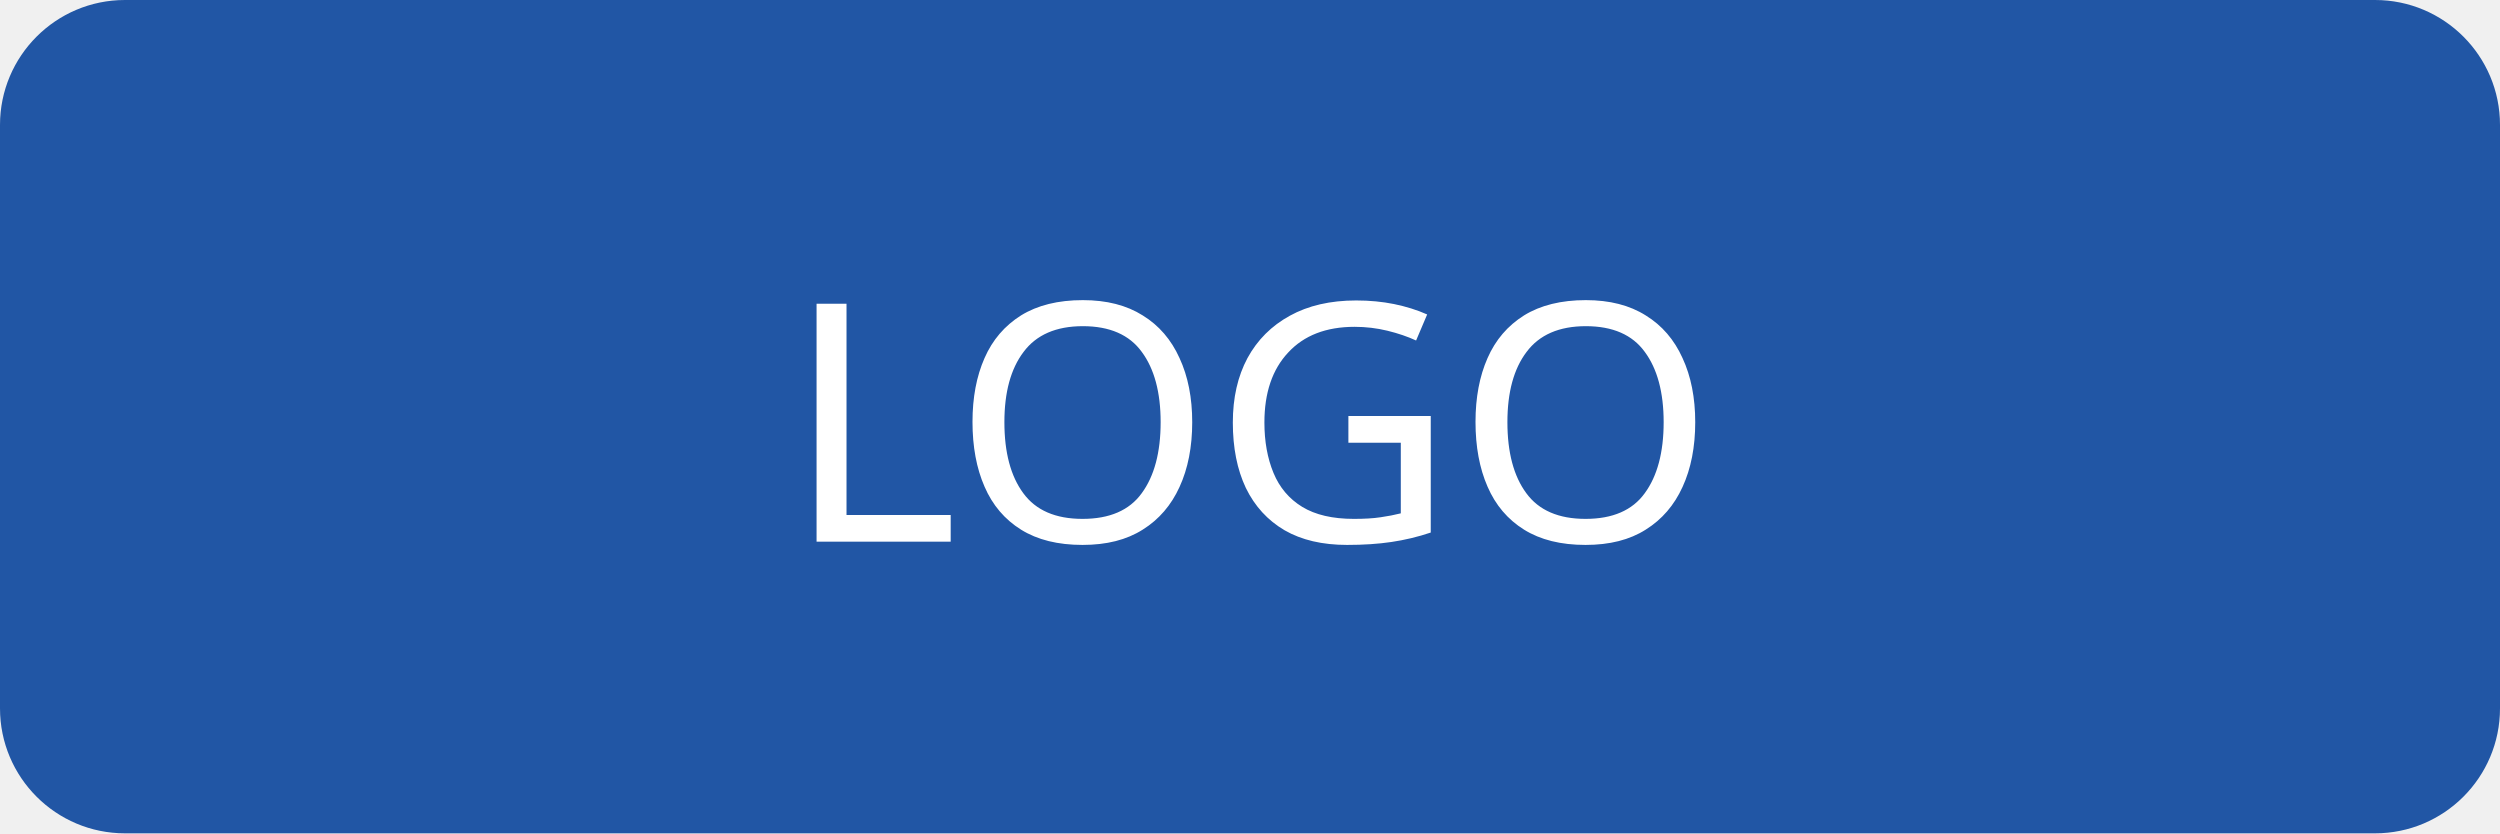
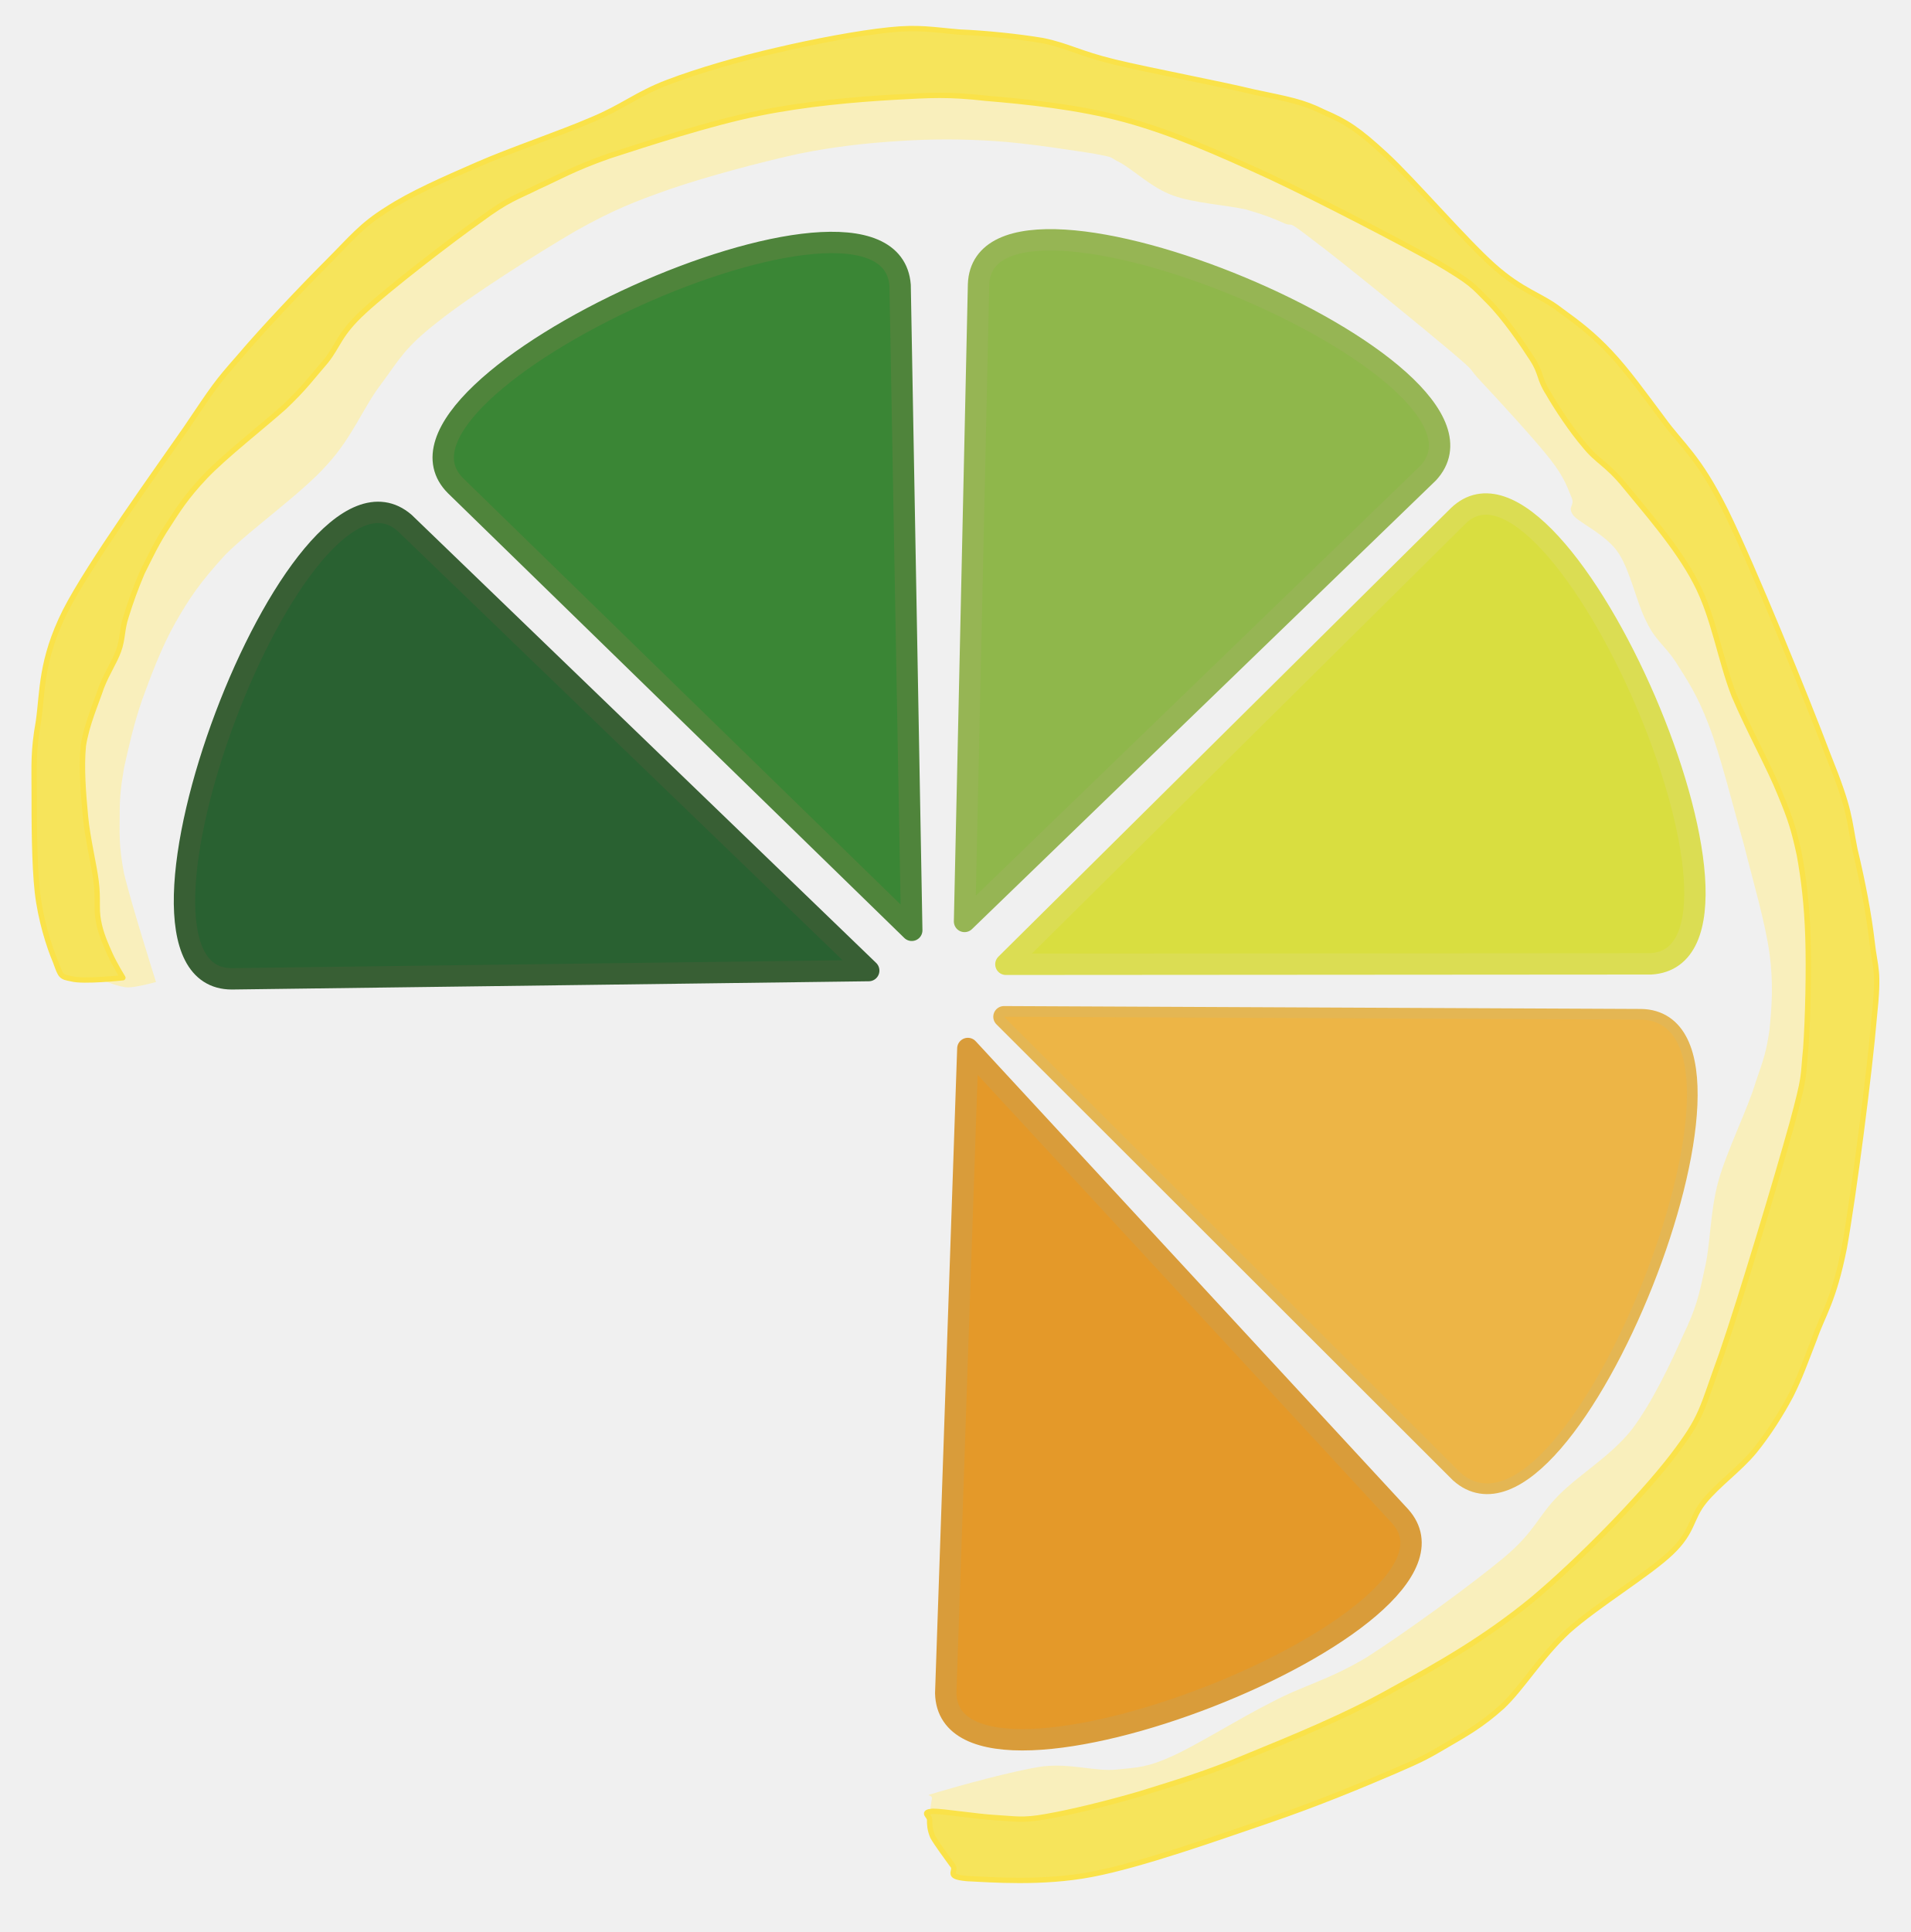
- <svg xmlns="http://www.w3.org/2000/svg" width="120" height="40" viewBox="0 0 120 40">
-   <rect width="120" height="40" rx="6" fill="#2156a5" />
-   <text x="60" y="26" font-size="16" text-anchor="middle" fill="#fff" font-family="sans-serif">LOGO</text>
+ <svg xmlns="http://www.w3.org/2000/svg" viewBox="36 24 1788 1808">
+   <path fill="#F9EFBC" d="M852 106C828 107 822 106 803 108C784 111 764 114 738 120C713 127 678 136 651 145C623 153 602 160 574 173C545 186 510 200 479 221C447 241 422 258 385 293C348 329 286 402 255 434C225 465 217 468 205 482C192 496 189 501 180 515C172 530 165 540 153 570C141 600 117 666 108 694C100 723 102 728 100 742C99 756 98 754 100 778C103 803 112 866 116 889C121 913 122 911 125 918C128 926 134 931 135 935C137 939 134 942 134 942C134 942 148 948 156 948C164 948 182 943 182 943C182 943 158 867 152 841C147 815 148 803 148 787C148 770 149 761 152 743C156 725 161 702 169 679C177 657 187 630 200 607C213 584 224 568 247 543C271 519 318 486 342 459C366 433 376 405 393 383C410 360 415 349 446 325C476 301 539 261 575 240C611 220 629 213 663 201C698 189 747 176 783 168C818 161 846 158 877 156C907 154 937 154 967 156C998 158 1042 165 1061 168C1081 172 1072 170 1084 176C1097 183 1114 200 1134 207C1153 214 1184 216 1202 220C1219 225 1227 228 1238 233C1248 237 1238 228 1264 248C1291 268 1368 331 1394 353C1421 376 1407 365 1423 382C1438 398 1473 436 1487 454C1501 472 1503 481 1507 490C1510 498 1502 498 1509 507C1517 515 1540 525 1551 542C1562 559 1568 589 1577 606C1585 623 1594 628 1604 643C1614 659 1624 673 1635 702C1646 730 1658 779 1668 814C1677 850 1688 887 1692 916C1696 945 1694 968 1692 988C1689 1008 1687 1014 1679 1037C1672 1061 1652 1101 1644 1130C1636 1160 1637 1189 1631 1213C1626 1237 1623 1249 1611 1274C1600 1299 1582 1337 1563 1362C1543 1387 1515 1403 1495 1423C1475 1443 1473 1457 1443 1482C1413 1507 1351 1552 1315 1575C1278 1597 1256 1601 1226 1617C1196 1632 1158 1656 1134 1667C1110 1678 1101 1678 1081 1680C1061 1682 1039 1674 1012 1677C984 1681 931 1696 914 1701C897 1706 910 1702 908 1708C907 1713 905 1729 906 1734C907 1739 908 1738 914 1739C919 1741 931 1744 941 1744C950 1744 963 1740 972 1740C981 1740 979 1746 995 1744C1011 1742 1039 1736 1069 1727C1099 1719 1144 1705 1174 1695C1204 1685 1212 1683 1247 1667C1281 1651 1347 1619 1381 1600C1415 1580 1431 1568 1453 1551C1475 1535 1490 1526 1515 1503C1540 1479 1583 1434 1603 1410C1624 1386 1627 1385 1639 1358C1651 1330 1667 1272 1677 1246C1687 1219 1693 1215 1699 1198C1705 1180 1710 1161 1715 1141C1721 1120 1727 1098 1732 1073C1736 1048 1742 1021 1744 991C1746 962 1745 926 1744 897C1742 867 1736 836 1732 816C1728 795 1730 800 1719 775C1709 749 1682 696 1669 662C1656 628 1655 601 1640 571C1624 541 1594 506 1574 481C1554 455 1538 447 1517 418C1496 389 1464 330 1447 307C1431 283 1431 287 1419 278C1408 269 1420 273 1378 253C1336 232 1219 174 1170 153C1121 132 1112 132 1085 125C1058 117 1030 112 1007 108C984 105 974 104 948 104C922 104 876 105 852 106Z" />
+   <path fill="#296131" stroke="#385F34" stroke-width="20" stroke-linejoin="round" d="M 252.891 940 L 849.024 932.294 L 414.524 513.203 C 314.524 427.263 121.668 940 252.891 940 Z" />
+   <path fill="#3A8635" stroke="#4F843B" stroke-width="20" stroke-linejoin="round" d="M462.3 478.5L889.3 894.6L878.4 291C868.4 159.5 369.5 385.7 462.3 478.5Z" />
+   <path fill="#8FB74B" stroke="#96B554" stroke-width="20" stroke-linejoin="round" d="M951.8 290.2L938.7 886.3L1372.7 466.6C1462.1 369.7 956.4 159.1 951.8 290.2Z" />
+   <path fill="#D9DE40" stroke="#DBDD53" stroke-width="20" stroke-linejoin="round" d="M1400.8 506.7L977.4 926.4L1581 926C1712.7 918.4 1495.2 415.6 1400.8 506.7Z" />
+   <path fill="#EDB546" stroke="#E4B653" stroke-width="20" stroke-linejoin="round" paint-order="stroke" d="M1571.8 978.2L975.6 975.5L1402.7 1402.1C1501.2 1489.7 1703 980.4 1571.8 978.2Z" />
+   <path fill="#E49929" stroke="#D99C3A" stroke-width="20" stroke-linejoin="round" d="M1346.4 1443L941.8 1005.2L921.1 1608.5C924.1 1740.3 1434.2 1540.5 1346.4 1443Z" />
+   <path fill="#F6E45B" stroke="#FAE249" stroke-width="5" stroke-linejoin="round" d="M151 939C151 939 114 943 103 940C93 938 93 938 88 924C82 910 74 885 71 859C68 832 68 792 68 766C68 739 67 727 72 699C76 671 74 642 97 596C120 551 183 464 210 425C237 385 238 383 260 358C282 332 319 293 342 270C365 247 374 235 398 220C421 205 451 192 483 178C515 164 560 149 590 136C619 124 632 112 661 101C690 90 728 79 763 71C797 63 839 55 868 52C896 49 910 52 934 54C958 55 988 58 1012 62C1036 67 1046 74 1079 82C1112 90 1176 102 1209 110C1242 117 1255 119 1275 129C1296 138 1307 145 1333 169C1359 193 1407 249 1434 273C1461 297 1478 300 1496 314C1514 327 1527 337 1543 354C1559 371 1574 392 1592 416C1610 441 1625 450 1651 502C1677 555 1727 678 1747 731C1768 783 1766 789 1772 819C1779 848 1785 879 1788 905C1791 932 1795 930 1790 977C1786 1025 1771 1142 1762 1192C1752 1242 1742 1254 1734 1277C1725 1300 1721 1312 1712 1330C1703 1347 1691 1366 1678 1382C1664 1399 1644 1413 1631 1429C1618 1445 1621 1457 1600 1477C1579 1497 1531 1526 1504 1550C1478 1574 1461 1603 1442 1621C1422 1639 1407 1647 1390 1657C1373 1667 1368 1670 1340 1682C1312 1694 1269 1712 1222 1728C1175 1744 1105 1769 1058 1778C1011 1787 963 1783 941 1782C919 1780 933 1775 927 1769C922 1762 913 1750 909 1743C906 1736 906 1731 906 1727C906 1723 898 1720 909 1719C919 1719 950 1724 968 1725C986 1726 993 1728 1015 1724C1038 1720 1071 1712 1102 1703C1134 1693 1165 1684 1205 1667C1244 1651 1296 1630 1340 1605C1384 1581 1426 1557 1470 1521C1513 1485 1571 1426 1601 1387C1630 1349 1628 1344 1647 1292C1665 1240 1700 1123 1713 1076C1726 1028 1723 1034 1726 1005C1728 976 1729 931 1728 901C1727 870 1724 846 1720 824C1715 801 1712 791 1702 767C1692 742 1673 708 1659 675C1646 642 1640 601 1623 569C1606 536 1574 500 1557 479C1540 458 1531 456 1519 441C1507 427 1493 406 1485 392C1476 378 1479 374 1470 360C1461 346 1444 321 1429 306C1414 291 1414 289 1380 269C1346 250 1273 212 1224 189C1176 167 1133 148 1089 136C1045 124 995 119 959 116C923 112 908 113 872 115C837 117 790 121 746 130C701 139 640 159 606 170C572 182 559 190 539 199C519 209 512 210 485 230C458 249 401 293 377 315C353 337 353 347 341 362C328 377 321 387 302 405C283 422 246 451 228 470C210 489 202 502 193 516C183 531 176 546 169 560C163 574 158 588 154 601C150 613 151 622 147 633C143 644 137 652 131 667C126 682 117 702 114 722C112 742 114 767 116 788C118 809 124 833 126 849C128 865 126 874 128 885C130 897 135 908 139 917C143 926 151 939 151 939Z" />
</svg>
